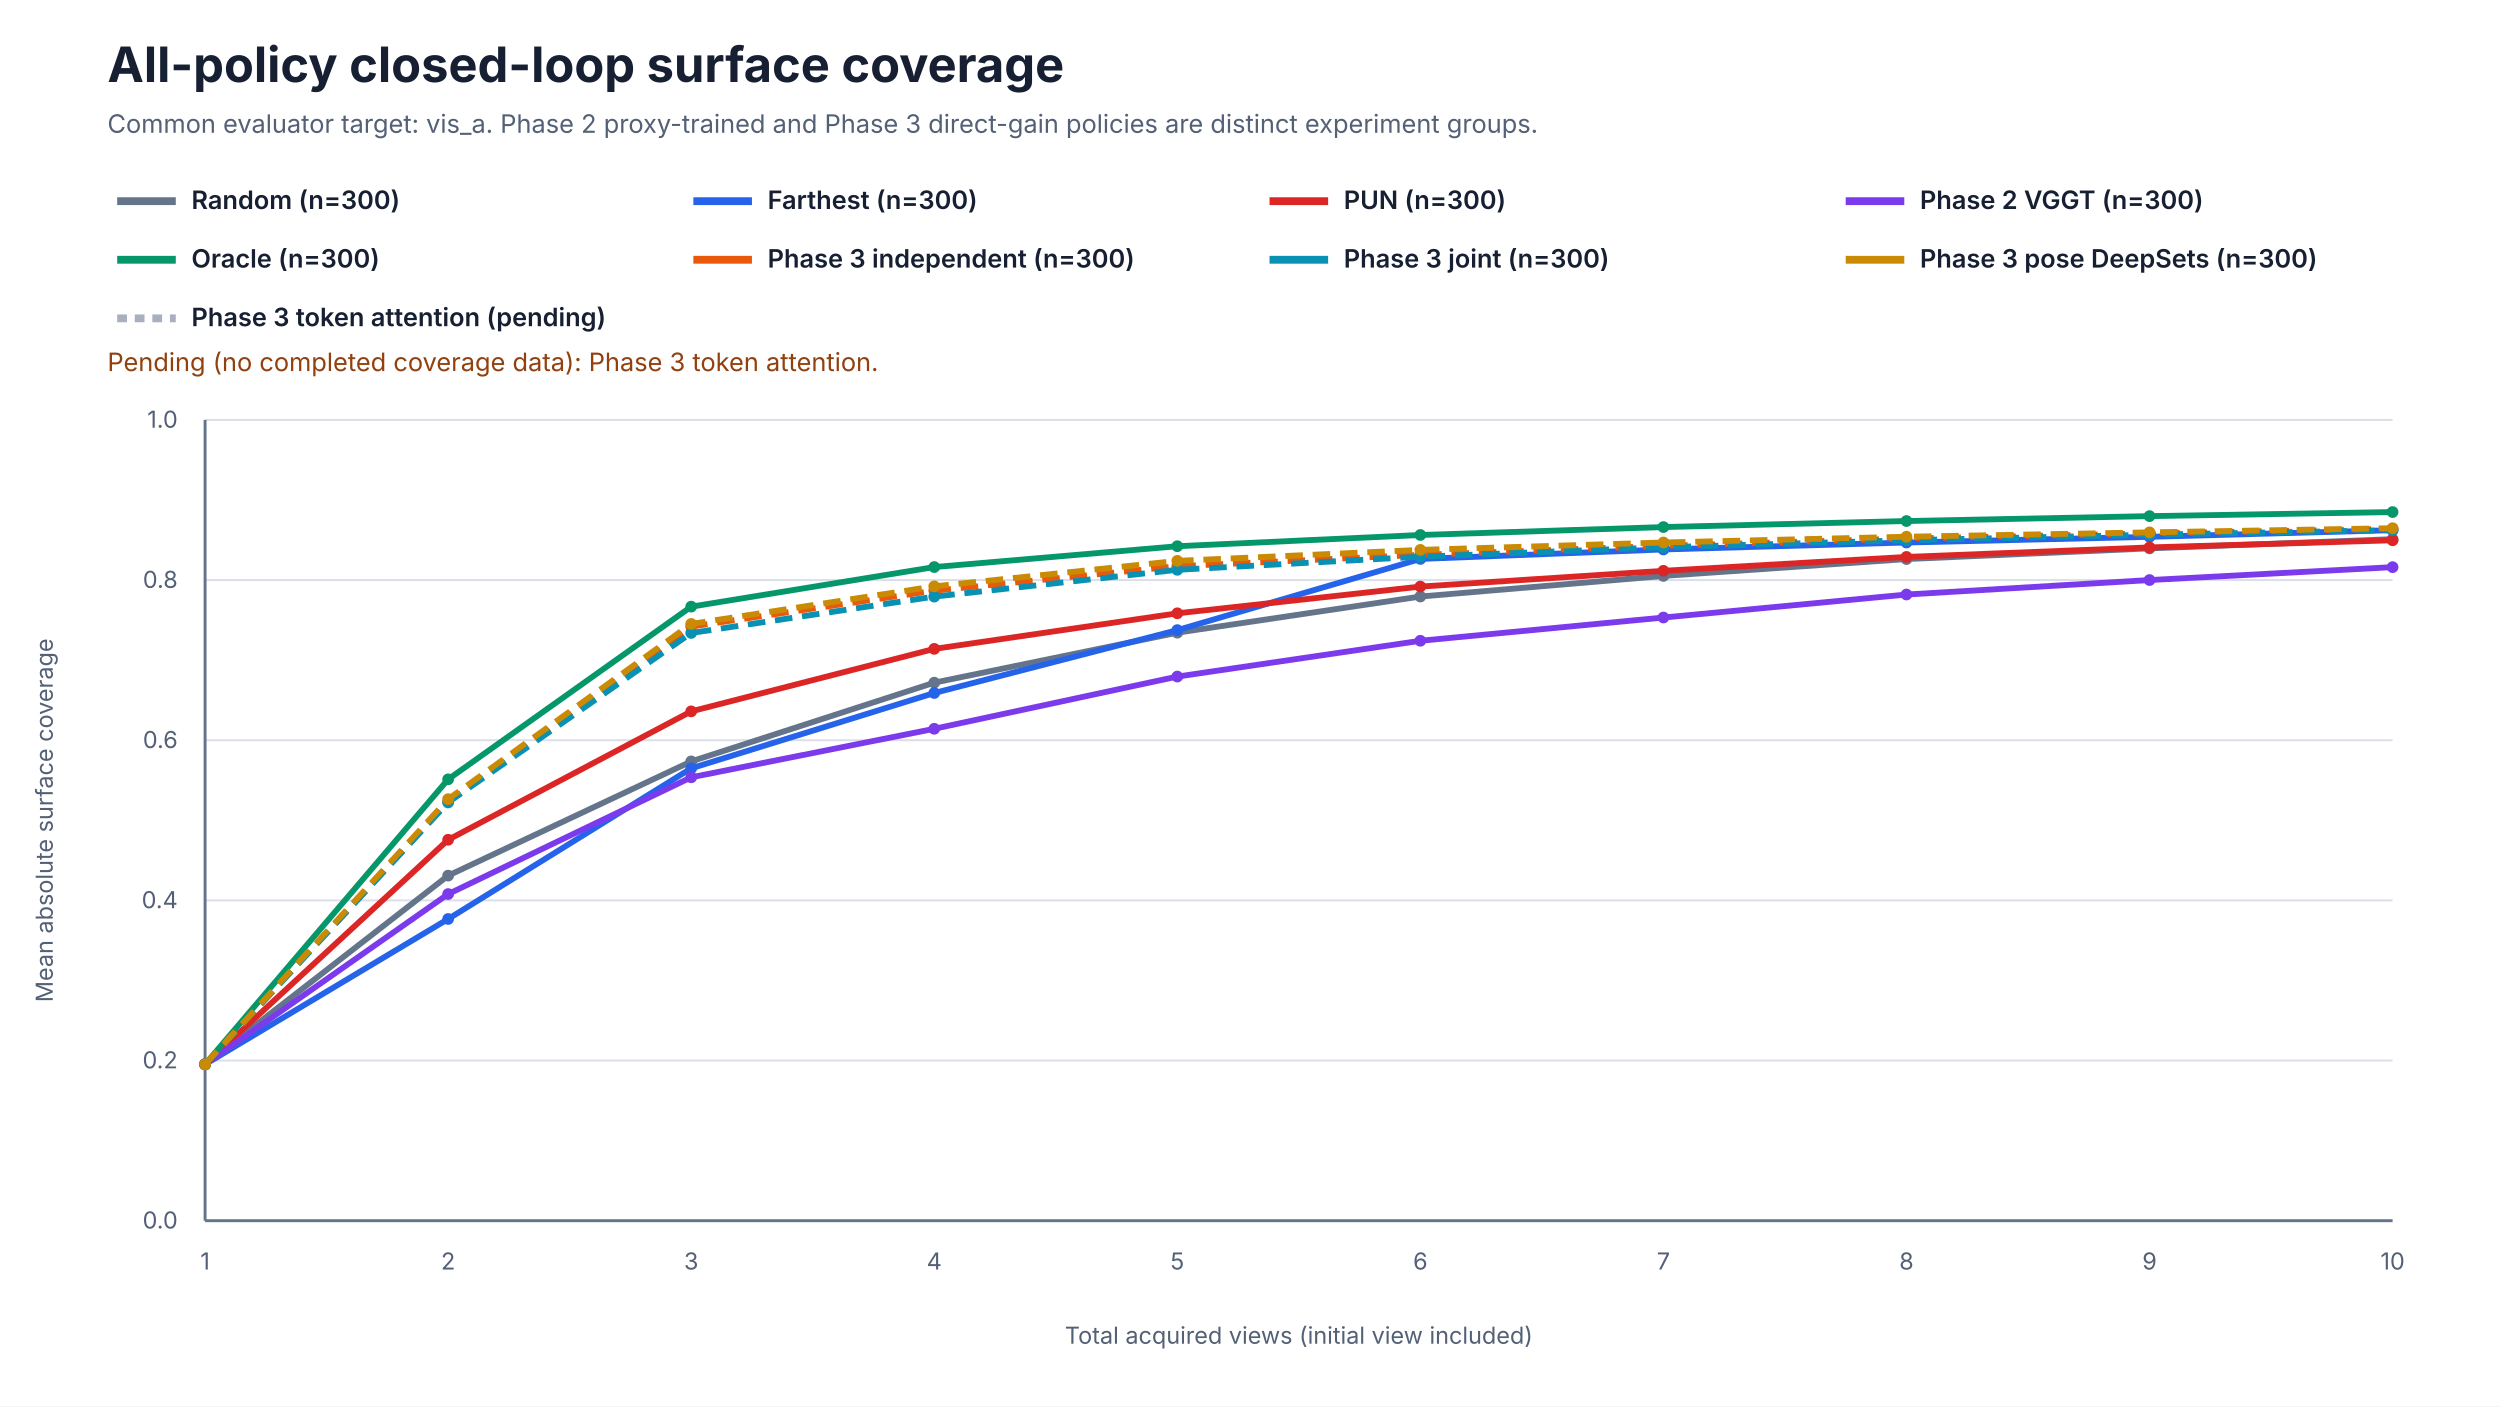
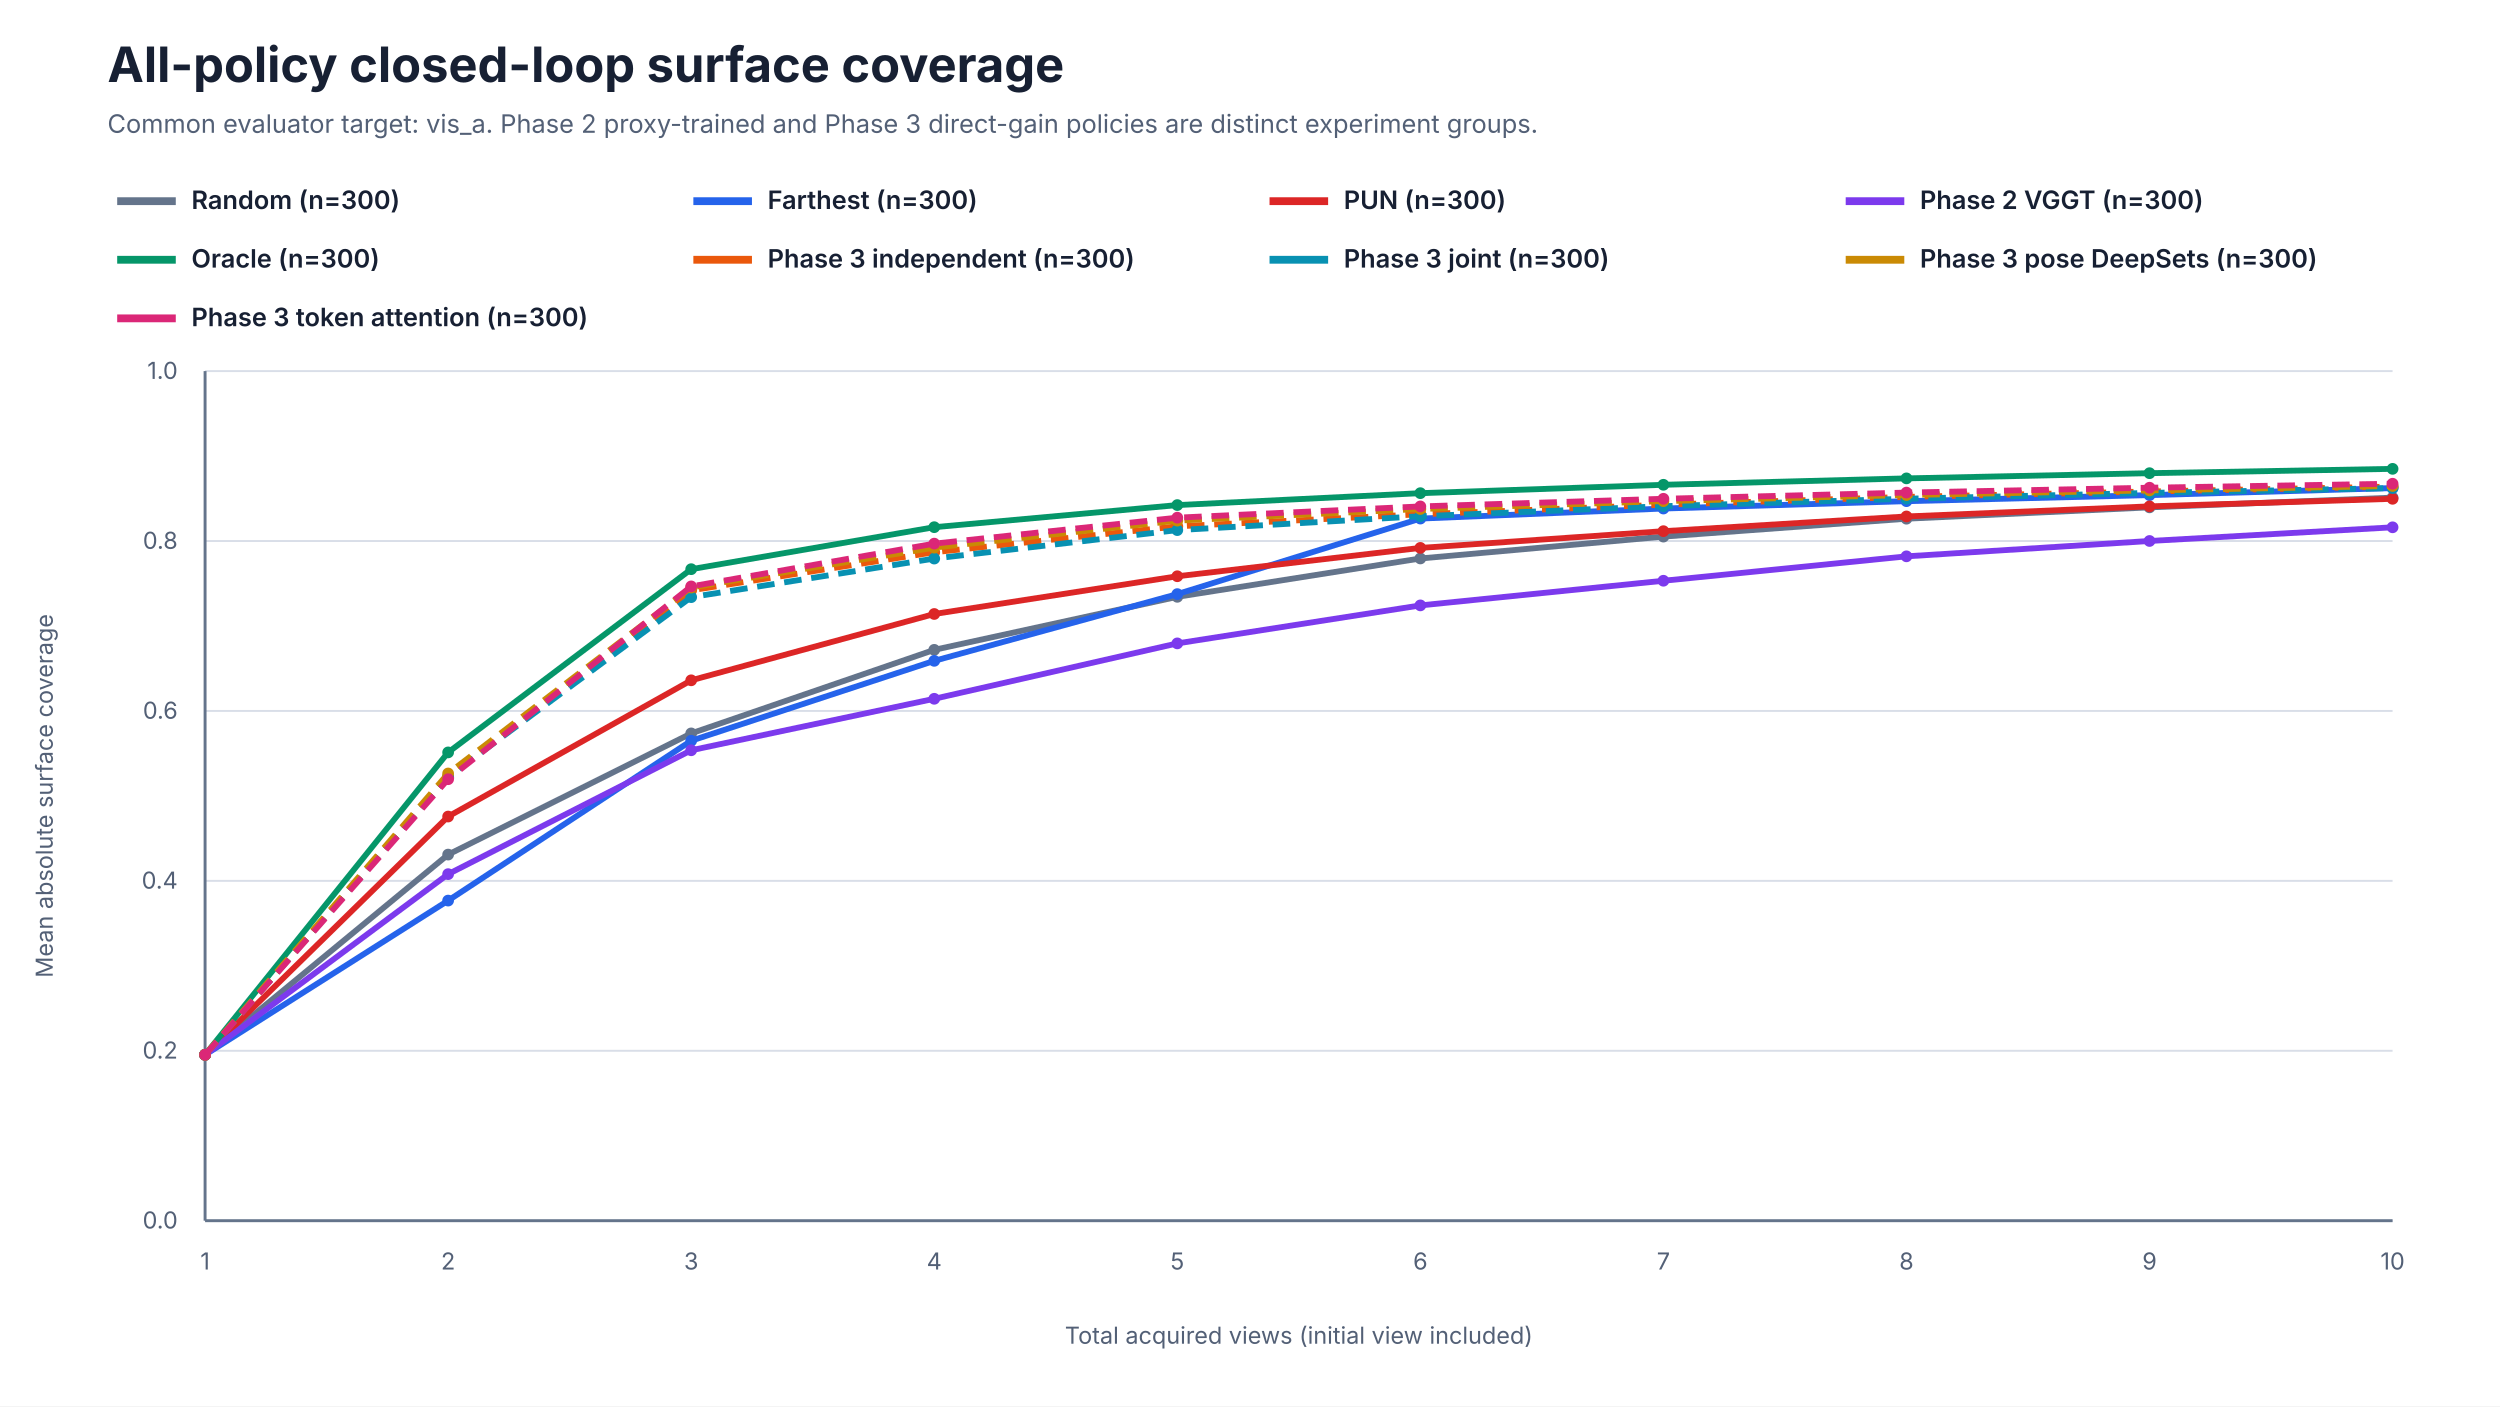
<svg xmlns="http://www.w3.org/2000/svg" width="1280" height="720" viewBox="0 0 1280 720">
  <style>
text{font-family:Inter,Arial,sans-serif;fill:#172033}
.title{font-size:25px;font-weight:700}.subtitle{font-size:13px;fill:#536076}
.axis{font-size:12px;fill:#536076}.legend{font-size:13px;font-weight:600}
.note{font-size:13px;fill:#92400e}.grid{stroke:#d9dee8;stroke-width:1}
</style>
  <rect width="100%" height="100%" fill="#ffffff" />
  <text x="55" y="42" class="title">All-policy closed-loop surface coverage</text>
  <text x="55" y="68" class="subtitle">Common evaluator target: vis_a. Phase 2 proxy-trained and Phase 3 direct-gain policies are distinct experiment groups.</text>
  <line x1="60" y1="103" x2="90" y2="103" stroke="#64748b" stroke-width="4" />
  <text x="98" y="107" class="legend">Random (n=300)</text>
  <line x1="355" y1="103" x2="385" y2="103" stroke="#2563eb" stroke-width="4" />
  <text x="393" y="107" class="legend">Farthest (n=300)</text>
  <line x1="650" y1="103" x2="680" y2="103" stroke="#dc2626" stroke-width="4" />
  <text x="688" y="107" class="legend">PUN (n=300)</text>
  <line x1="945" y1="103" x2="975" y2="103" stroke="#7c3aed" stroke-width="4" />
  <text x="983" y="107" class="legend">Phase 2 VGGT (n=300)</text>
  <line x1="60" y1="133" x2="90" y2="133" stroke="#059669" stroke-width="4" />
  <text x="98" y="137" class="legend">Oracle (n=300)</text>
  <line x1="355" y1="133" x2="385" y2="133" stroke="#ea580c" stroke-width="4" />
  <text x="393" y="137" class="legend">Phase 3 independent (n=300)</text>
  <line x1="650" y1="133" x2="680" y2="133" stroke="#0891b2" stroke-width="4" />
  <text x="688" y="137" class="legend">Phase 3 joint (n=300)</text>
  <line x1="945" y1="133" x2="975" y2="133" stroke="#ca8a04" stroke-width="4" />
  <text x="983" y="137" class="legend">Phase 3 pose DeepSets (n=300)</text>
-   <line x1="60" y1="163" x2="90" y2="163" stroke="#a8afbd" stroke-width="4" stroke-dasharray="5 4" />
-   <text x="98" y="167" class="legend">Phase 3 token attention (pending)</text>
-   <text x="55" y="190" class="note">Pending (no completed coverage data): Phase 3 token attention.</text>
+   <line x1="60" y1="163" x2="90" y2="163" stroke="#db2777" stroke-width="4" />
+   <text x="98" y="167" class="legend">Phase 3 token attention (n=300)</text>
  <line x1="105.0" y1="625.00" x2="1225.0" y2="625.00" class="grid" />
  <text x="91.0" y="629.00" class="axis" text-anchor="end">0.0</text>
-   <line x1="105.0" y1="543.00" x2="1225.0" y2="543.00" class="grid" />
-   <text x="91.0" y="547.00" class="axis" text-anchor="end">0.2</text>
-   <line x1="105.0" y1="461.00" x2="1225.0" y2="461.00" class="grid" />
-   <text x="91.0" y="465.00" class="axis" text-anchor="end">0.4</text>
-   <line x1="105.0" y1="379.00" x2="1225.0" y2="379.00" class="grid" />
-   <text x="91.0" y="383.00" class="axis" text-anchor="end">0.6</text>
-   <line x1="105.0" y1="297.00" x2="1225.0" y2="297.00" class="grid" />
-   <text x="91.0" y="301.00" class="axis" text-anchor="end">0.8</text>
-   <line x1="105.0" y1="215.00" x2="1225.0" y2="215.00" class="grid" />
-   <text x="91.0" y="219.00" class="axis" text-anchor="end">1.0</text>
+   <line x1="105.0" y1="538.00" x2="1225.0" y2="538.00" class="grid" />
+   <text x="91.0" y="542.00" class="axis" text-anchor="end">0.2</text>
+   <line x1="105.0" y1="451.00" x2="1225.0" y2="451.00" class="grid" />
+   <text x="91.0" y="455.00" class="axis" text-anchor="end">0.4</text>
+   <line x1="105.0" y1="364.00" x2="1225.0" y2="364.00" class="grid" />
+   <text x="91.0" y="368.00" class="axis" text-anchor="end">0.6</text>
+   <line x1="105.0" y1="277.00" x2="1225.0" y2="277.00" class="grid" />
+   <text x="91.0" y="281.00" class="axis" text-anchor="end">0.8</text>
+   <line x1="105.0" y1="190.00" x2="1225.0" y2="190.00" class="grid" />
+   <text x="91.0" y="194.00" class="axis" text-anchor="end">1.0</text>
  <text x="105.00" y="650.0" class="axis" text-anchor="middle">1</text>
  <text x="229.44" y="650.0" class="axis" text-anchor="middle">2</text>
  <text x="353.89" y="650.0" class="axis" text-anchor="middle">3</text>
  <text x="478.33" y="650.0" class="axis" text-anchor="middle">4</text>
  <text x="602.78" y="650.0" class="axis" text-anchor="middle">5</text>
  <text x="727.22" y="650.0" class="axis" text-anchor="middle">6</text>
  <text x="851.67" y="650.0" class="axis" text-anchor="middle">7</text>
  <text x="976.11" y="650.0" class="axis" text-anchor="middle">8</text>
  <text x="1100.56" y="650.0" class="axis" text-anchor="middle">9</text>
  <text x="1225.00" y="650.0" class="axis" text-anchor="middle">10</text>
-   <line x1="105.0" y1="215.0" x2="105.0" y2="625.0" stroke="#64748b" stroke-width="1.5" />
+   <line x1="105.0" y1="190.0" x2="105.0" y2="625.0" stroke="#64748b" stroke-width="1.5" />
  <line x1="105.0" y1="625.0" x2="1225.0" y2="625.0" stroke="#64748b" stroke-width="1.5" />
  <text x="665.0" y="688" class="axis" text-anchor="middle">Total acquired views (initial view included)</text>
-   <text x="27" y="420.0" class="axis" text-anchor="middle" transform="rotate(-90 27 420.0)">Mean absolute surface coverage</text>
-   <polyline points="105.00,544.93 229.44,448.32 353.89,389.84 478.33,349.52 602.78,323.92 727.22,305.42 851.67,294.87 976.11,286.24 1100.56,280.76 1225.00,276.05" fill="none" stroke="#64748b" stroke-width="3" stroke-linejoin="round" />
-   <circle cx="105.00" cy="544.93" r="3" fill="#64748b" />
-   <circle cx="229.44" cy="448.32" r="3" fill="#64748b" />
-   <circle cx="353.89" cy="389.84" r="3" fill="#64748b" />
-   <circle cx="478.33" cy="349.52" r="3" fill="#64748b" />
-   <circle cx="602.78" cy="323.92" r="3" fill="#64748b" />
-   <circle cx="727.22" cy="305.42" r="3" fill="#64748b" />
-   <circle cx="851.67" cy="294.87" r="3" fill="#64748b" />
-   <circle cx="976.11" cy="286.24" r="3" fill="#64748b" />
-   <circle cx="1100.56" cy="280.76" r="3" fill="#64748b" />
-   <circle cx="1225.00" cy="276.05" r="3" fill="#64748b" />
-   <polyline points="105.00,544.93 229.44,470.52 353.89,393.38 478.33,354.82 602.78,322.61 727.22,286.17 851.67,281.32 976.11,277.77 1100.56,274.85 1225.00,271.45" fill="none" stroke="#2563eb" stroke-width="3" stroke-linejoin="round" />
-   <circle cx="105.00" cy="544.93" r="3" fill="#2563eb" />
-   <circle cx="229.44" cy="470.52" r="3" fill="#2563eb" />
-   <circle cx="353.89" cy="393.38" r="3" fill="#2563eb" />
-   <circle cx="478.33" cy="354.82" r="3" fill="#2563eb" />
-   <circle cx="602.78" cy="322.61" r="3" fill="#2563eb" />
-   <circle cx="727.22" cy="286.17" r="3" fill="#2563eb" />
-   <circle cx="851.67" cy="281.32" r="3" fill="#2563eb" />
-   <circle cx="976.11" cy="277.77" r="3" fill="#2563eb" />
-   <circle cx="1100.56" cy="274.85" r="3" fill="#2563eb" />
-   <circle cx="1225.00" cy="271.45" r="3" fill="#2563eb" />
-   <polyline points="105.00,544.93 229.44,429.96 353.89,364.22 478.33,332.22 602.78,314.01 727.22,300.32 851.67,292.25 976.11,285.14 1100.56,280.28 1225.00,276.63" fill="none" stroke="#dc2626" stroke-width="3" stroke-linejoin="round" />
-   <circle cx="105.00" cy="544.93" r="3" fill="#dc2626" />
-   <circle cx="229.44" cy="429.96" r="3" fill="#dc2626" />
-   <circle cx="353.89" cy="364.22" r="3" fill="#dc2626" />
-   <circle cx="478.33" cy="332.22" r="3" fill="#dc2626" />
-   <circle cx="602.78" cy="314.01" r="3" fill="#dc2626" />
-   <circle cx="727.22" cy="300.32" r="3" fill="#dc2626" />
-   <circle cx="851.67" cy="292.25" r="3" fill="#dc2626" />
-   <circle cx="976.11" cy="285.14" r="3" fill="#dc2626" />
-   <circle cx="1100.56" cy="280.28" r="3" fill="#dc2626" />
-   <circle cx="1225.00" cy="276.63" r="3" fill="#dc2626" />
-   <polyline points="105.00,544.93 229.44,457.76 353.89,397.98 478.33,373.14 602.78,346.40 727.22,328.07 851.67,316.17 976.11,304.39 1100.56,296.98 1225.00,290.38" fill="none" stroke="#7c3aed" stroke-width="3" stroke-linejoin="round" />
-   <circle cx="105.00" cy="544.93" r="3" fill="#7c3aed" />
-   <circle cx="229.44" cy="457.76" r="3" fill="#7c3aed" />
-   <circle cx="353.89" cy="397.98" r="3" fill="#7c3aed" />
-   <circle cx="478.33" cy="373.14" r="3" fill="#7c3aed" />
-   <circle cx="602.78" cy="346.40" r="3" fill="#7c3aed" />
-   <circle cx="727.22" cy="328.07" r="3" fill="#7c3aed" />
-   <circle cx="851.67" cy="316.17" r="3" fill="#7c3aed" />
-   <circle cx="976.11" cy="304.39" r="3" fill="#7c3aed" />
-   <circle cx="1100.56" cy="296.98" r="3" fill="#7c3aed" />
-   <circle cx="1225.00" cy="290.38" r="3" fill="#7c3aed" />
-   <polyline points="105.00,544.93 229.44,399.01 353.89,310.60 478.33,290.33 602.78,279.66 727.22,273.91 851.67,269.86 976.11,266.77 1100.56,264.26 1225.00,262.17" fill="none" stroke="#059669" stroke-width="3" stroke-linejoin="round" />
-   <circle cx="105.00" cy="544.93" r="3" fill="#059669" />
-   <circle cx="229.44" cy="399.01" r="3" fill="#059669" />
-   <circle cx="353.89" cy="310.60" r="3" fill="#059669" />
-   <circle cx="478.33" cy="290.33" r="3" fill="#059669" />
-   <circle cx="602.78" cy="279.66" r="3" fill="#059669" />
-   <circle cx="727.22" cy="273.91" r="3" fill="#059669" />
-   <circle cx="851.67" cy="269.86" r="3" fill="#059669" />
-   <circle cx="976.11" cy="266.77" r="3" fill="#059669" />
-   <circle cx="1100.56" cy="264.26" r="3" fill="#059669" />
-   <circle cx="1225.00" cy="262.17" r="3" fill="#059669" />
-   <polyline points="105.00,544.93 229.44,410.49 353.89,320.79 478.33,302.42 602.78,289.91 727.22,284.08 851.67,279.47 976.11,275.71 1100.56,273.11 1225.00,270.75" fill="none" stroke="#ea580c" stroke-width="3" stroke-linejoin="round" stroke-dasharray="9 5" />
-   <circle cx="105.00" cy="544.93" r="3" fill="#ea580c" />
-   <circle cx="229.44" cy="410.49" r="3" fill="#ea580c" />
-   <circle cx="353.89" cy="320.79" r="3" fill="#ea580c" />
-   <circle cx="478.33" cy="302.42" r="3" fill="#ea580c" />
-   <circle cx="602.78" cy="289.91" r="3" fill="#ea580c" />
-   <circle cx="727.22" cy="284.08" r="3" fill="#ea580c" />
-   <circle cx="851.67" cy="279.47" r="3" fill="#ea580c" />
-   <circle cx="976.11" cy="275.71" r="3" fill="#ea580c" />
-   <circle cx="1100.56" cy="273.11" r="3" fill="#ea580c" />
-   <circle cx="1225.00" cy="270.75" r="3" fill="#ea580c" />
-   <polyline points="105.00,544.93 229.44,410.85 353.89,324.08 478.33,305.47 602.78,291.74 727.22,285.05 851.67,280.20 976.11,276.60 1100.56,273.78 1225.00,271.45" fill="none" stroke="#0891b2" stroke-width="3" stroke-linejoin="round" stroke-dasharray="9 5" />
-   <circle cx="105.00" cy="544.93" r="3" fill="#0891b2" />
-   <circle cx="229.44" cy="410.85" r="3" fill="#0891b2" />
-   <circle cx="353.89" cy="324.08" r="3" fill="#0891b2" />
-   <circle cx="478.33" cy="305.47" r="3" fill="#0891b2" />
-   <circle cx="602.78" cy="291.74" r="3" fill="#0891b2" />
-   <circle cx="727.22" cy="285.05" r="3" fill="#0891b2" />
-   <circle cx="851.67" cy="280.20" r="3" fill="#0891b2" />
-   <circle cx="976.11" cy="276.60" r="3" fill="#0891b2" />
-   <circle cx="1100.56" cy="273.78" r="3" fill="#0891b2" />
-   <circle cx="1225.00" cy="271.45" r="3" fill="#0891b2" />
-   <polyline points="105.00,544.93 229.44,409.18 353.89,319.45 478.33,300.21 602.78,287.16 727.22,281.54 851.67,277.75 976.11,274.80 1100.56,272.57 1225.00,270.44" fill="none" stroke="#ca8a04" stroke-width="3" stroke-linejoin="round" stroke-dasharray="9 5" />
-   <circle cx="105.00" cy="544.93" r="3" fill="#ca8a04" />
-   <circle cx="229.44" cy="409.18" r="3" fill="#ca8a04" />
-   <circle cx="353.89" cy="319.45" r="3" fill="#ca8a04" />
-   <circle cx="478.33" cy="300.21" r="3" fill="#ca8a04" />
-   <circle cx="602.78" cy="287.16" r="3" fill="#ca8a04" />
-   <circle cx="727.22" cy="281.54" r="3" fill="#ca8a04" />
-   <circle cx="851.67" cy="277.75" r="3" fill="#ca8a04" />
-   <circle cx="976.11" cy="274.80" r="3" fill="#ca8a04" />
-   <circle cx="1100.56" cy="272.57" r="3" fill="#ca8a04" />
-   <circle cx="1225.00" cy="270.44" r="3" fill="#ca8a04" />
+   <text x="27" y="407.5" class="axis" text-anchor="middle" transform="rotate(-90 27 407.5)">Mean absolute surface coverage</text>
+   <polyline points="105.00,540.05 229.44,437.55 353.89,375.50 478.33,332.72 602.78,305.57 727.22,285.93 851.67,274.74 976.11,265.58 1100.56,259.77 1225.00,254.78" fill="none" stroke="#64748b" stroke-width="3" stroke-linejoin="round" />
+   <circle cx="105.00" cy="540.05" r="3" fill="#64748b" />
+   <circle cx="229.44" cy="437.55" r="3" fill="#64748b" />
+   <circle cx="353.89" cy="375.50" r="3" fill="#64748b" />
+   <circle cx="478.33" cy="332.72" r="3" fill="#64748b" />
+   <circle cx="602.78" cy="305.57" r="3" fill="#64748b" />
+   <circle cx="727.22" cy="285.93" r="3" fill="#64748b" />
+   <circle cx="851.67" cy="274.74" r="3" fill="#64748b" />
+   <circle cx="976.11" cy="265.58" r="3" fill="#64748b" />
+   <circle cx="1100.56" cy="259.77" r="3" fill="#64748b" />
+   <circle cx="1225.00" cy="254.78" r="3" fill="#64748b" />
+   <polyline points="105.00,540.05 229.44,461.10 353.89,379.26 478.33,338.35 602.78,304.18 727.22,265.51 851.67,260.37 976.11,256.60 1100.56,253.50 1225.00,249.89" fill="none" stroke="#2563eb" stroke-width="3" stroke-linejoin="round" />
+   <circle cx="105.00" cy="540.05" r="3" fill="#2563eb" />
+   <circle cx="229.44" cy="461.10" r="3" fill="#2563eb" />
+   <circle cx="353.89" cy="379.26" r="3" fill="#2563eb" />
+   <circle cx="478.33" cy="338.35" r="3" fill="#2563eb" />
+   <circle cx="602.78" cy="304.18" r="3" fill="#2563eb" />
+   <circle cx="727.22" cy="265.51" r="3" fill="#2563eb" />
+   <circle cx="851.67" cy="260.37" r="3" fill="#2563eb" />
+   <circle cx="976.11" cy="256.60" r="3" fill="#2563eb" />
+   <circle cx="1100.56" cy="253.50" r="3" fill="#2563eb" />
+   <circle cx="1225.00" cy="249.89" r="3" fill="#2563eb" />
+   <polyline points="105.00,540.05 229.44,418.07 353.89,348.32 478.33,314.36 602.78,295.04 727.22,280.52 851.67,271.96 976.11,264.42 1100.56,259.26 1225.00,255.39" fill="none" stroke="#dc2626" stroke-width="3" stroke-linejoin="round" />
+   <circle cx="105.00" cy="540.05" r="3" fill="#dc2626" />
+   <circle cx="229.44" cy="418.07" r="3" fill="#dc2626" />
+   <circle cx="353.89" cy="348.32" r="3" fill="#dc2626" />
+   <circle cx="478.33" cy="314.36" r="3" fill="#dc2626" />
+   <circle cx="602.78" cy="295.04" r="3" fill="#dc2626" />
+   <circle cx="727.22" cy="280.52" r="3" fill="#dc2626" />
+   <circle cx="851.67" cy="271.96" r="3" fill="#dc2626" />
+   <circle cx="976.11" cy="264.42" r="3" fill="#dc2626" />
+   <circle cx="1100.56" cy="259.26" r="3" fill="#dc2626" />
+   <circle cx="1225.00" cy="255.39" r="3" fill="#dc2626" />
+   <polyline points="105.00,540.05 229.44,447.56 353.89,384.14 478.33,357.78 602.78,329.41 727.22,309.96 851.67,297.34 976.11,284.84 1100.56,276.98 1225.00,269.98" fill="none" stroke="#7c3aed" stroke-width="3" stroke-linejoin="round" />
+   <circle cx="105.00" cy="540.05" r="3" fill="#7c3aed" />
+   <circle cx="229.44" cy="447.56" r="3" fill="#7c3aed" />
+   <circle cx="353.89" cy="384.14" r="3" fill="#7c3aed" />
+   <circle cx="478.33" cy="357.78" r="3" fill="#7c3aed" />
+   <circle cx="602.78" cy="329.41" r="3" fill="#7c3aed" />
+   <circle cx="727.22" cy="309.96" r="3" fill="#7c3aed" />
+   <circle cx="851.67" cy="297.34" r="3" fill="#7c3aed" />
+   <circle cx="976.11" cy="284.84" r="3" fill="#7c3aed" />
+   <circle cx="1100.56" cy="276.98" r="3" fill="#7c3aed" />
+   <circle cx="1225.00" cy="269.98" r="3" fill="#7c3aed" />
+   <polyline points="105.00,540.05 229.44,385.23 353.89,291.42 478.33,269.92 602.78,258.60 727.22,252.50 851.67,248.21 976.11,244.93 1100.56,242.27 1225.00,240.05" fill="none" stroke="#059669" stroke-width="3" stroke-linejoin="round" />
+   <circle cx="105.00" cy="540.05" r="3" fill="#059669" />
+   <circle cx="229.44" cy="385.23" r="3" fill="#059669" />
+   <circle cx="353.89" cy="291.42" r="3" fill="#059669" />
+   <circle cx="478.33" cy="269.92" r="3" fill="#059669" />
+   <circle cx="602.78" cy="258.60" r="3" fill="#059669" />
+   <circle cx="727.22" cy="252.50" r="3" fill="#059669" />
+   <circle cx="851.67" cy="248.21" r="3" fill="#059669" />
+   <circle cx="976.11" cy="244.93" r="3" fill="#059669" />
+   <circle cx="1100.56" cy="242.27" r="3" fill="#059669" />
+   <circle cx="1225.00" cy="240.05" r="3" fill="#059669" />
+   <polyline points="105.00,540.05 229.44,397.41 353.89,302.24 478.33,282.75 602.78,269.48 727.22,263.30 851.67,258.40 976.11,254.41 1100.56,251.65 1225.00,249.15" fill="none" stroke="#ea580c" stroke-width="3" stroke-linejoin="round" stroke-dasharray="9 5" />
+   <circle cx="105.00" cy="540.05" r="3" fill="#ea580c" />
+   <circle cx="229.44" cy="397.41" r="3" fill="#ea580c" />
+   <circle cx="353.89" cy="302.24" r="3" fill="#ea580c" />
+   <circle cx="478.33" cy="282.75" r="3" fill="#ea580c" />
+   <circle cx="602.78" cy="269.48" r="3" fill="#ea580c" />
+   <circle cx="727.22" cy="263.30" r="3" fill="#ea580c" />
+   <circle cx="851.67" cy="258.40" r="3" fill="#ea580c" />
+   <circle cx="976.11" cy="254.41" r="3" fill="#ea580c" />
+   <circle cx="1100.56" cy="251.65" r="3" fill="#ea580c" />
+   <circle cx="1225.00" cy="249.15" r="3" fill="#ea580c" />
+   <polyline points="105.00,540.05 229.44,397.79 353.89,305.74 478.33,285.99 602.78,271.42 727.22,264.32 851.67,259.17 976.11,255.35 1100.56,252.37 1225.00,249.89" fill="none" stroke="#0891b2" stroke-width="3" stroke-linejoin="round" stroke-dasharray="9 5" />
+   <circle cx="105.00" cy="540.05" r="3" fill="#0891b2" />
+   <circle cx="229.44" cy="397.79" r="3" fill="#0891b2" />
+   <circle cx="353.89" cy="305.74" r="3" fill="#0891b2" />
+   <circle cx="478.33" cy="285.99" r="3" fill="#0891b2" />
+   <circle cx="602.78" cy="271.42" r="3" fill="#0891b2" />
+   <circle cx="727.22" cy="264.32" r="3" fill="#0891b2" />
+   <circle cx="851.67" cy="259.17" r="3" fill="#0891b2" />
+   <circle cx="976.11" cy="255.35" r="3" fill="#0891b2" />
+   <circle cx="1100.56" cy="252.37" r="3" fill="#0891b2" />
+   <circle cx="1225.00" cy="249.89" r="3" fill="#0891b2" />
+   <polyline points="105.00,540.05 229.44,396.02 353.89,300.82 478.33,280.40 602.78,266.56 727.22,260.60 851.67,256.58 976.11,253.45 1100.56,251.08 1225.00,248.83" fill="none" stroke="#ca8a04" stroke-width="3" stroke-linejoin="round" stroke-dasharray="9 5" />
+   <circle cx="105.00" cy="540.05" r="3" fill="#ca8a04" />
+   <circle cx="229.44" cy="396.02" r="3" fill="#ca8a04" />
+   <circle cx="353.89" cy="300.82" r="3" fill="#ca8a04" />
+   <circle cx="478.33" cy="280.40" r="3" fill="#ca8a04" />
+   <circle cx="602.78" cy="266.56" r="3" fill="#ca8a04" />
+   <circle cx="727.22" cy="260.60" r="3" fill="#ca8a04" />
+   <circle cx="851.67" cy="256.58" r="3" fill="#ca8a04" />
+   <circle cx="976.11" cy="253.45" r="3" fill="#ca8a04" />
+   <circle cx="1100.56" cy="251.08" r="3" fill="#ca8a04" />
+   <circle cx="1225.00" cy="248.83" r="3" fill="#ca8a04" />
+   <polyline points="105.00,540.05 229.44,398.96 353.89,300.24 478.33,278.34 602.78,265.04 727.22,259.29 851.67,255.38 976.11,252.20 1100.56,249.71 1225.00,247.67" fill="none" stroke="#db2777" stroke-width="3" stroke-linejoin="round" stroke-dasharray="9 5" />
+   <circle cx="105.00" cy="540.05" r="3" fill="#db2777" />
+   <circle cx="229.44" cy="398.96" r="3" fill="#db2777" />
+   <circle cx="353.89" cy="300.24" r="3" fill="#db2777" />
+   <circle cx="478.33" cy="278.34" r="3" fill="#db2777" />
+   <circle cx="602.78" cy="265.04" r="3" fill="#db2777" />
+   <circle cx="727.22" cy="259.29" r="3" fill="#db2777" />
+   <circle cx="851.67" cy="255.38" r="3" fill="#db2777" />
+   <circle cx="976.11" cy="252.20" r="3" fill="#db2777" />
+   <circle cx="1100.56" cy="249.71" r="3" fill="#db2777" />
+   <circle cx="1225.00" cy="247.67" r="3" fill="#db2777" />
</svg>
